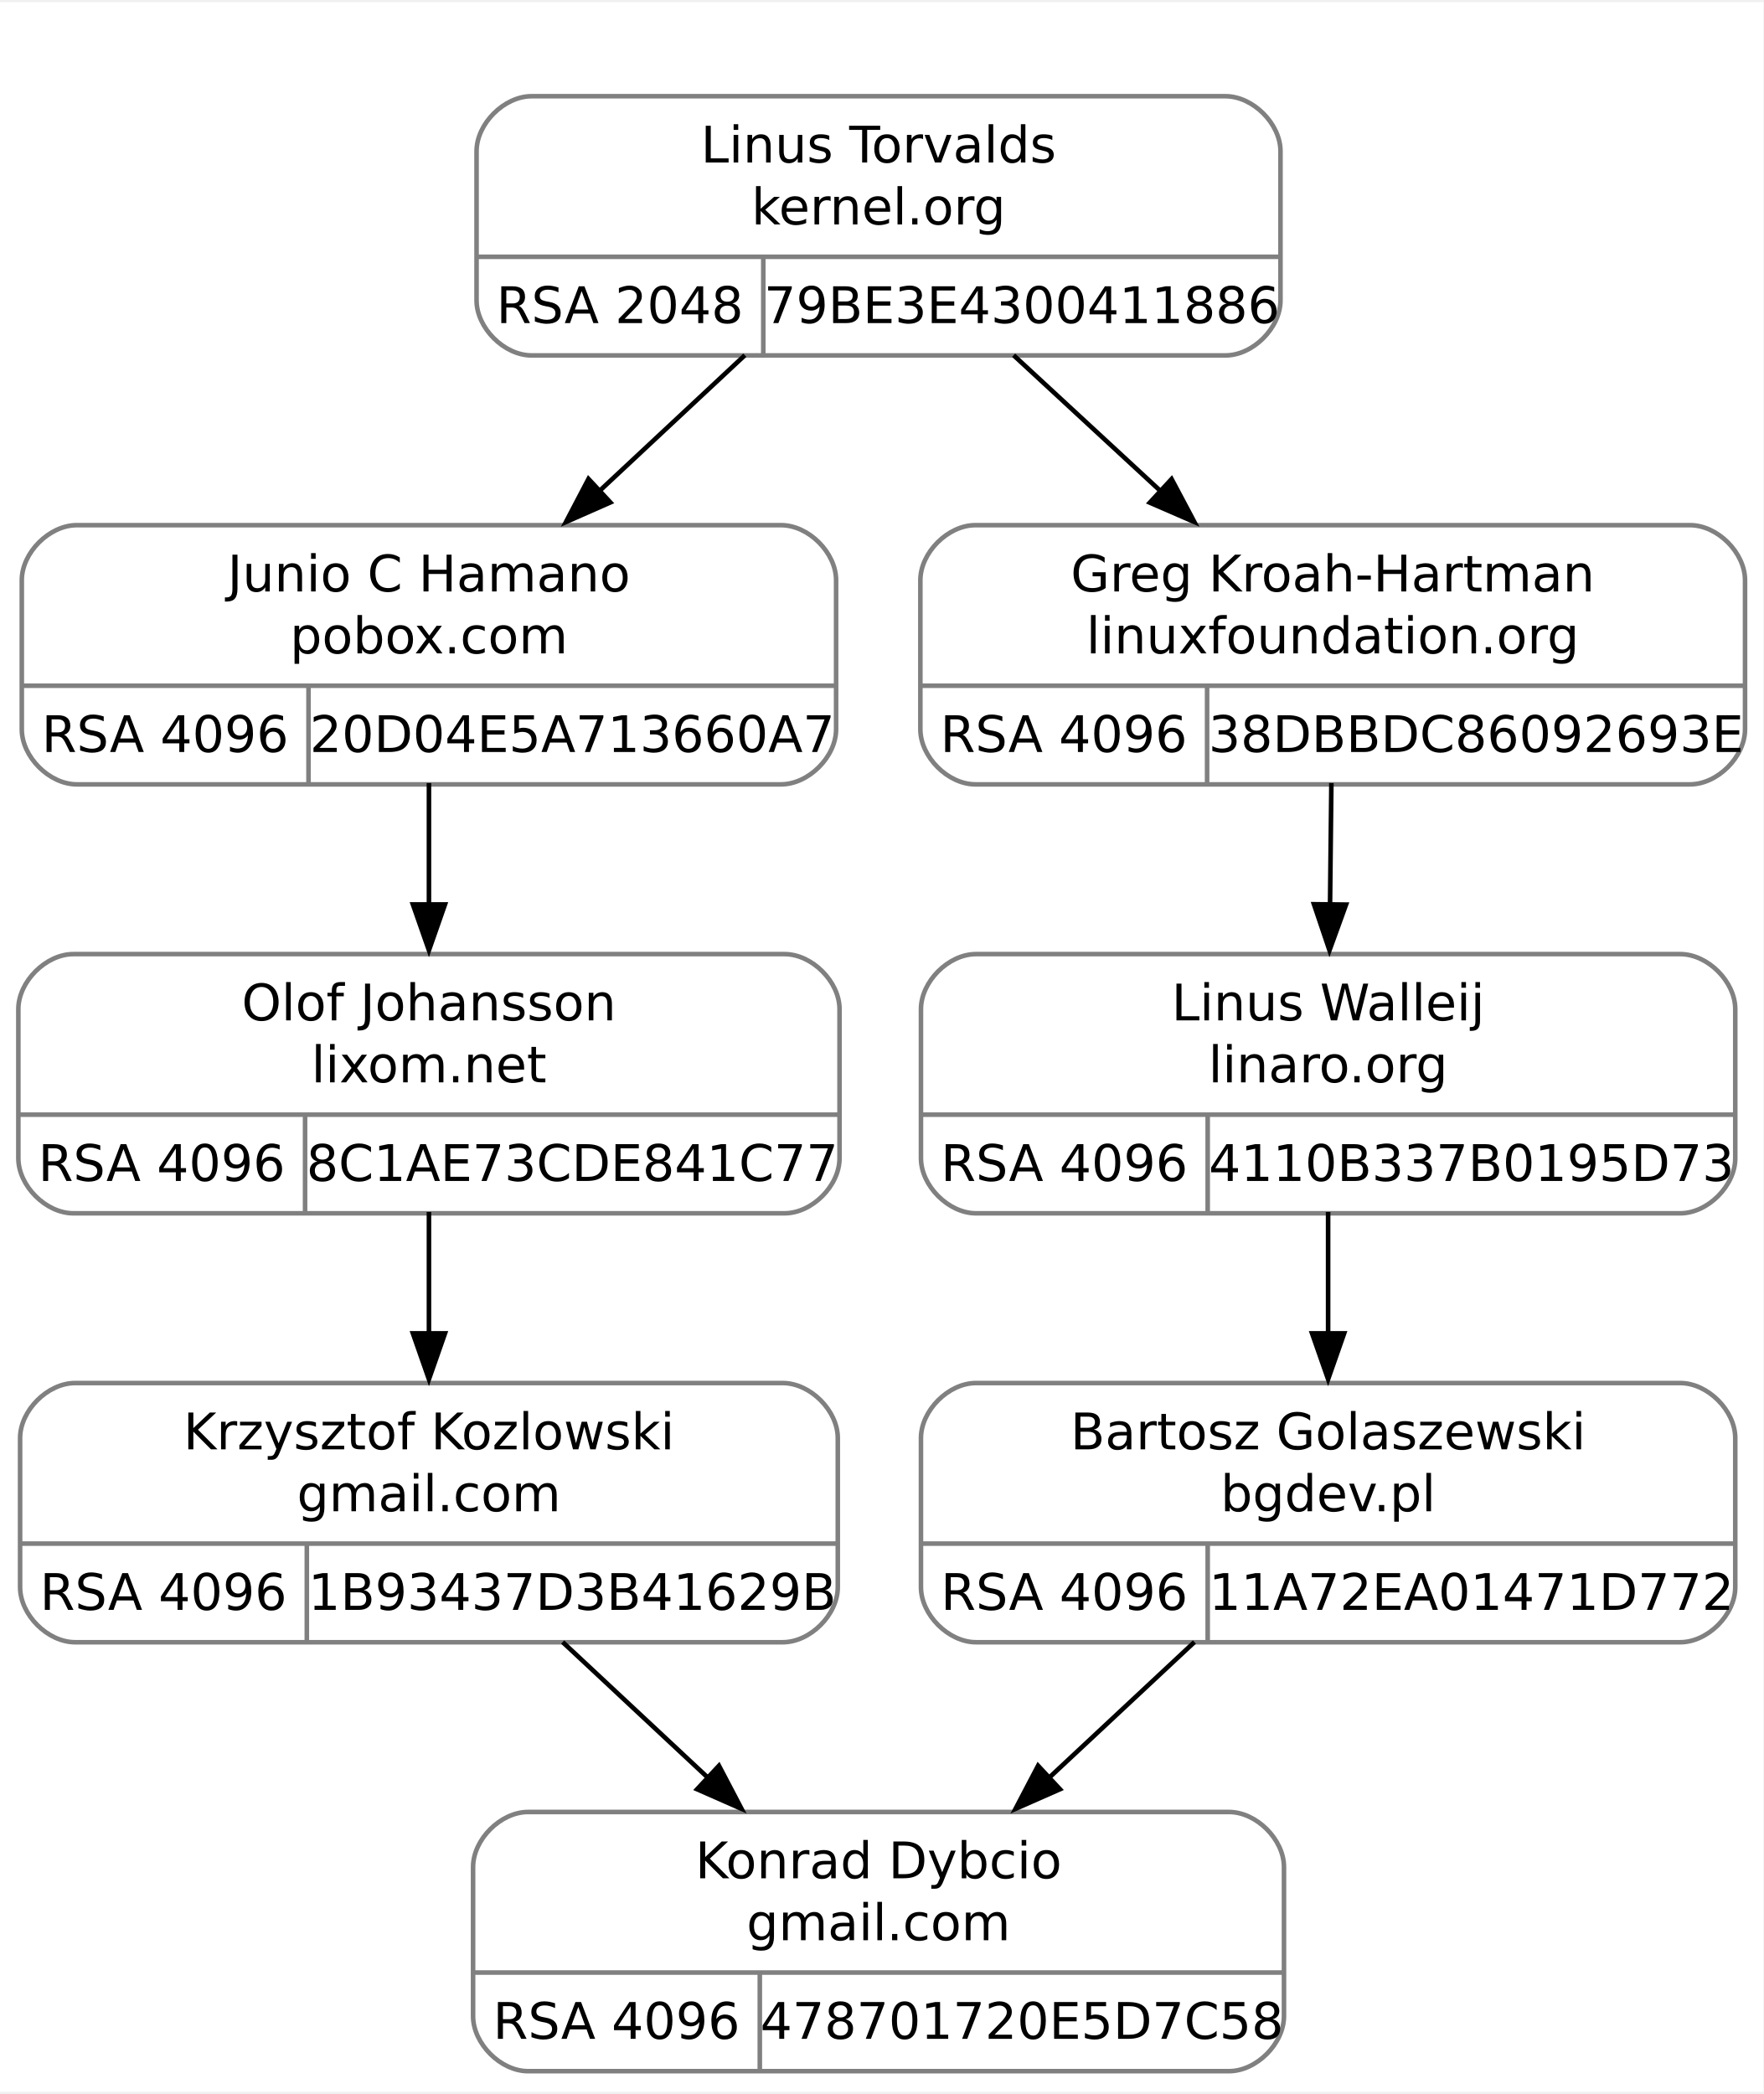
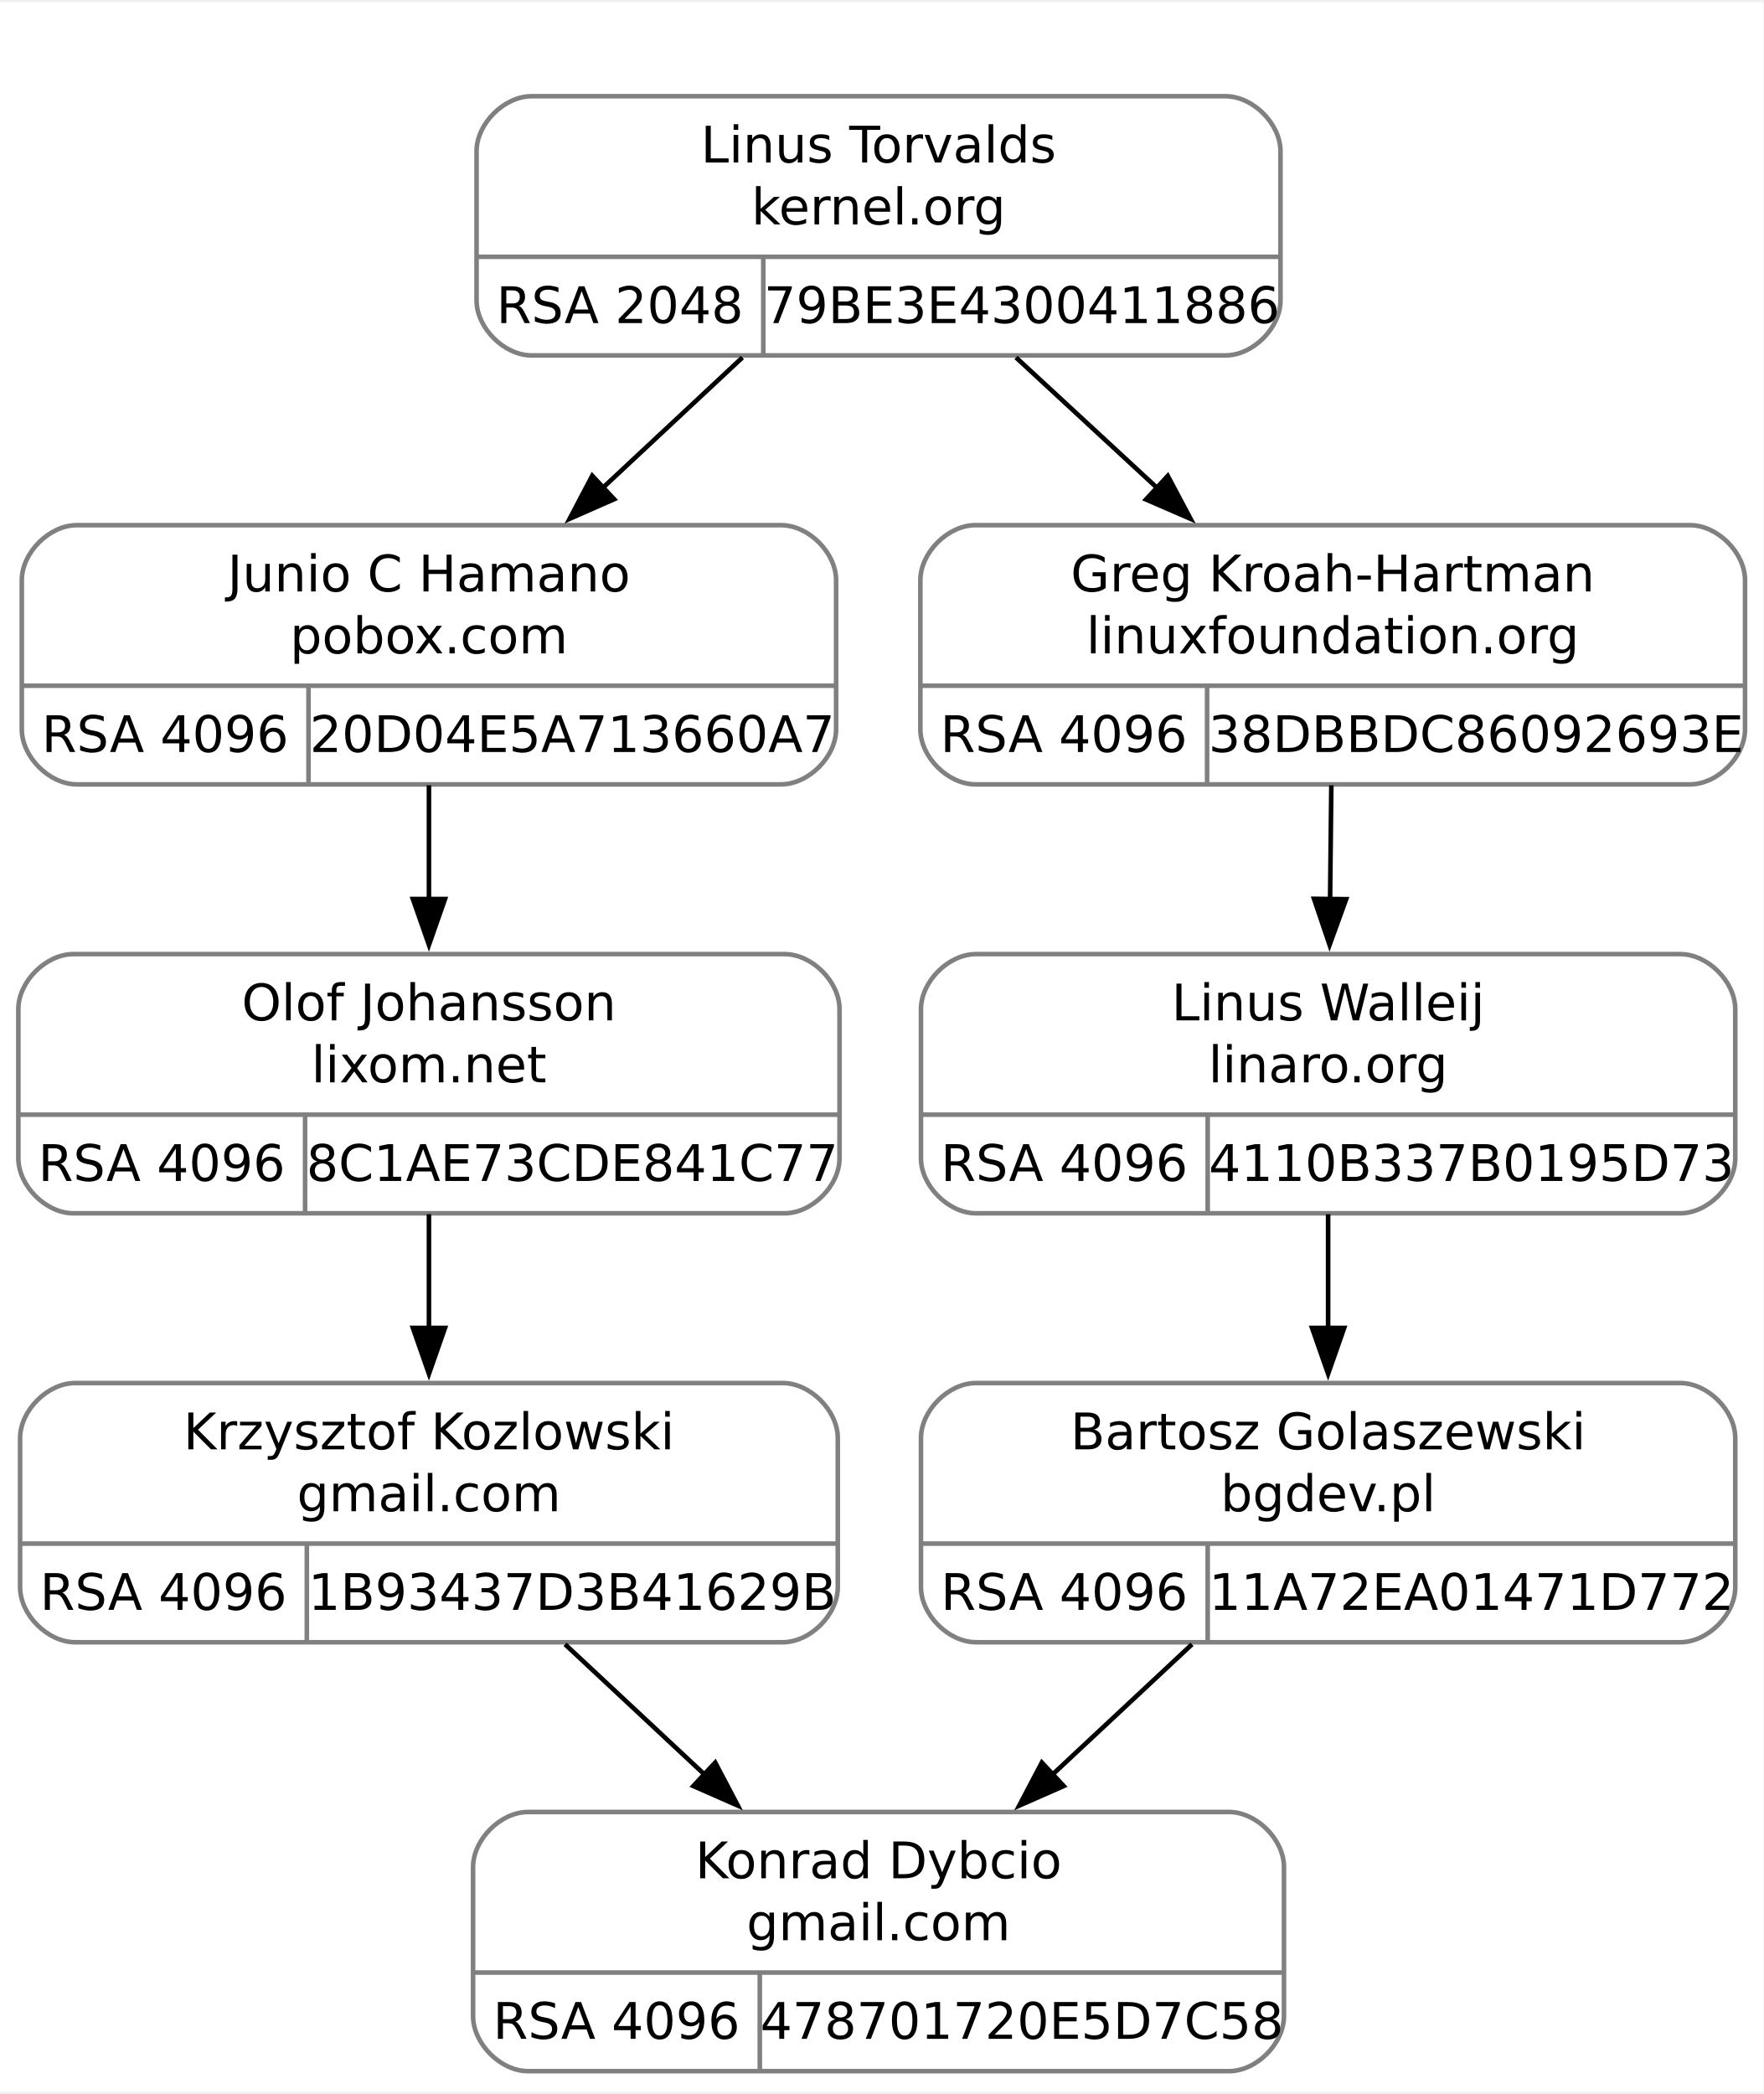
<svg xmlns="http://www.w3.org/2000/svg" width="384pt" height="456pt" viewBox="0.00 0.00 384.38 455.50">
  <g id="graph0" class="graph" transform="scale(1 1) rotate(0) translate(4 451.5)">
    <polygon fill="white" stroke="none" points="-4,4 -4,-451.5 380.38,-451.5 380.38,4 -4,4" />
    <g id="clust1" class="cluster">
      <polygon fill="none" stroke="white" points="91.5,-366 91.5,-439.5 283.5,-439.5 283.5,-366 91.5,-366" />
    </g>
    <g id="node1" class="node">
      <path fill="none" stroke="gray" d="M12.75,-281C12.75,-281 166.25,-281 166.25,-281 172.25,-281 178.25,-287 178.25,-293 178.25,-293 178.25,-325.5 178.25,-325.5 178.25,-331.5 172.25,-337.5 166.25,-337.5 166.25,-337.5 12.75,-337.5 12.75,-337.5 6.75,-337.5 0.75,-331.5 0.75,-325.5 0.75,-325.5 0.75,-293 0.75,-293 0.75,-287 6.75,-281 12.75,-281" />
      <text text-anchor="middle" x="89.5" y="-323.05" font-family="droid sans,dejavu sans,helvetica" font-size="11.00">Junio C Hamano</text>
      <text text-anchor="middle" x="89.5" y="-309.55" font-family="droid sans,dejavu sans,helvetica" font-size="11.00">pobox.com</text>
      <polyline fill="none" stroke="gray" points="0.75,-302.5 178.25,-302.5" />
      <text text-anchor="middle" x="32" y="-288.05" font-family="droid sans,dejavu sans,helvetica" font-size="11.00">RSA 4096</text>
      <polyline fill="none" stroke="gray" points="63.25,-281 63.25,-302.5" />
      <text text-anchor="middle" x="120.75" y="-288.05" font-family="droid sans,dejavu sans,helvetica" font-size="11.00">20D04E5A713660A7</text>
    </g>
    <g id="node3" class="node">
      <path fill="none" stroke="gray" d="M12,-187.5C12,-187.5 167,-187.5 167,-187.5 173,-187.5 179,-193.5 179,-199.5 179,-199.5 179,-232 179,-232 179,-238 173,-244 167,-244 167,-244 12,-244 12,-244 6,-244 0,-238 0,-232 0,-232 0,-199.5 0,-199.5 0,-193.5 6,-187.5 12,-187.5" />
      <text text-anchor="middle" x="89.5" y="-229.55" font-family="droid sans,dejavu sans,helvetica" font-size="11.00">Olof Johansson</text>
      <text text-anchor="middle" x="89.5" y="-216.05" font-family="droid sans,dejavu sans,helvetica" font-size="11.00">lixom.net</text>
      <polyline fill="none" stroke="gray" points="0,-209 179,-209" />
      <text text-anchor="middle" x="31.25" y="-194.55" font-family="droid sans,dejavu sans,helvetica" font-size="11.00">RSA 4096</text>
      <polyline fill="none" stroke="gray" points="62.5,-187.5 62.5,-209" />
      <text text-anchor="middle" x="120.75" y="-194.55" font-family="droid sans,dejavu sans,helvetica" font-size="11.00">8C1AE73CDE841C77</text>
    </g>
    <g id="edge2" class="edge">
-       <path fill="none" stroke="black" d="M89.5,-281.29C89.5,-272.99 89.5,-263.69 89.5,-254.79" />
-       <polygon fill="black" stroke="black" points="93,-254.83 89.5,-244.83 86,-254.83 93,-254.83" />
+       <path fill="none" stroke="black" d="M89.5,-280.8C89.5,-273 89.5,-264.35 89.5,-255.99" />
+       <polygon fill="black" stroke="black" points="93,-256.01 89.5,-246.01 86,-256.01 93,-256.01" />
    </g>
    <g id="node2" class="node">
      <path fill="none" stroke="gray" d="M111.88,-374.5C111.88,-374.5 263.12,-374.5 263.12,-374.5 269.12,-374.5 275.12,-380.5 275.12,-386.5 275.12,-386.5 275.12,-419 275.12,-419 275.12,-425 269.12,-431 263.12,-431 263.12,-431 111.88,-431 111.88,-431 105.88,-431 99.88,-425 99.88,-419 99.88,-419 99.88,-386.5 99.88,-386.5 99.88,-380.5 105.88,-374.5 111.88,-374.5" />
      <text text-anchor="middle" x="187.5" y="-416.55" font-family="droid sans,dejavu sans,helvetica" font-size="11.00">Linus Torvalds</text>
      <text text-anchor="middle" x="187.5" y="-403.05" font-family="droid sans,dejavu sans,helvetica" font-size="11.00">kernel.org</text>
      <polyline fill="none" stroke="gray" points="99.88,-396 275.12,-396" />
      <text text-anchor="middle" x="131.12" y="-381.55" font-family="droid sans,dejavu sans,helvetica" font-size="11.00">RSA 2048</text>
      <polyline fill="none" stroke="gray" points="162.38,-374.5 162.38,-396" />
      <text text-anchor="middle" x="218.75" y="-381.55" font-family="droid sans,dejavu sans,helvetica" font-size="11.00">79BE3E4300411886</text>
    </g>
    <g id="edge1" class="edge">
-       <path fill="none" stroke="black" d="M158.36,-374.54C148.29,-365.14 136.87,-354.48 126.27,-344.58" />
-       <polygon fill="black" stroke="black" points="129.05,-342.46 119.36,-338.19 124.28,-347.58 129.05,-342.46" />
+       <path fill="none" stroke="black" d="M157.83,-374.05C148.24,-365.09 137.46,-355.03 127.36,-345.6" />
+       <polygon fill="black" stroke="black" points="129.87,-343.16 120.17,-338.89 125.1,-348.27 129.87,-343.16" />
    </g>
    <g id="node6" class="node">
      <path fill="none" stroke="gray" d="M208.62,-281C208.62,-281 364.38,-281 364.38,-281 370.38,-281 376.38,-287 376.38,-293 376.38,-293 376.38,-325.5 376.38,-325.5 376.38,-331.5 370.38,-337.5 364.38,-337.5 364.38,-337.5 208.62,-337.5 208.62,-337.5 202.62,-337.5 196.62,-331.5 196.62,-325.5 196.62,-325.5 196.62,-293 196.62,-293 196.62,-287 202.62,-281 208.62,-281" />
      <text text-anchor="middle" x="286.5" y="-323.05" font-family="droid sans,dejavu sans,helvetica" font-size="11.00">Greg Kroah-Hartman</text>
      <text text-anchor="middle" x="286.5" y="-309.55" font-family="droid sans,dejavu sans,helvetica" font-size="11.00">linuxfoundation.org</text>
      <polyline fill="none" stroke="gray" points="196.62,-302.5 376.38,-302.5" />
      <text text-anchor="middle" x="227.88" y="-288.05" font-family="droid sans,dejavu sans,helvetica" font-size="11.00">RSA 4096</text>
      <polyline fill="none" stroke="gray" points="259.12,-281 259.12,-302.5" />
      <text text-anchor="middle" x="317.75" y="-288.05" font-family="droid sans,dejavu sans,helvetica" font-size="11.00">38DBBDC86092693E</text>
    </g>
    <g id="edge5" class="edge">
-       <path fill="none" stroke="black" d="M216.94,-374.54C227.11,-365.14 238.64,-354.48 249.36,-344.58" />
-       <polygon fill="black" stroke="black" points="251.38,-347.55 256.35,-338.19 246.63,-342.41 251.38,-347.55" />
+       <path fill="none" stroke="black" d="M217.47,-374.05C227.16,-365.09 238.05,-355.03 248.25,-345.6" />
+       <polygon fill="black" stroke="black" points="250.55,-348.24 255.52,-338.88 245.8,-343.1 250.55,-348.24" />
    </g>
    <g id="node4" class="node">
      <path fill="none" stroke="gray" d="M12.38,-94C12.38,-94 166.62,-94 166.62,-94 172.62,-94 178.62,-100 178.62,-106 178.62,-106 178.62,-138.5 178.62,-138.5 178.62,-144.5 172.62,-150.5 166.62,-150.5 166.62,-150.5 12.38,-150.5 12.38,-150.5 6.38,-150.5 0.38,-144.5 0.38,-138.5 0.38,-138.5 0.38,-106 0.38,-106 0.38,-100 6.38,-94 12.38,-94" />
      <text text-anchor="middle" x="89.5" y="-136.05" font-family="droid sans,dejavu sans,helvetica" font-size="11.00">Krzysztof Kozlowski</text>
      <text text-anchor="middle" x="89.5" y="-122.55" font-family="droid sans,dejavu sans,helvetica" font-size="11.00">gmail.com</text>
      <polyline fill="none" stroke="gray" points="0.38,-115.5 178.62,-115.5" />
      <text text-anchor="middle" x="31.62" y="-101.05" font-family="droid sans,dejavu sans,helvetica" font-size="11.00">RSA 4096</text>
      <polyline fill="none" stroke="gray" points="62.88,-94 62.88,-115.5" />
      <text text-anchor="middle" x="120.75" y="-101.05" font-family="droid sans,dejavu sans,helvetica" font-size="11.00">1B93437D3B41629B</text>
    </g>
    <g id="edge3" class="edge">
-       <path fill="none" stroke="black" d="M89.5,-187.79C89.5,-179.49 89.5,-170.19 89.5,-161.29" />
-       <polygon fill="black" stroke="black" points="93,-161.33 89.5,-151.33 86,-161.33 93,-161.33" />
+       <path fill="none" stroke="black" d="M89.5,-187.3C89.5,-179.5 89.5,-170.85 89.5,-162.49" />
+       <polygon fill="black" stroke="black" points="93,-162.51 89.5,-152.51 86,-162.51 93,-162.51" />
    </g>
    <g id="node5" class="node">
      <path fill="none" stroke="gray" d="M111.12,-0.5C111.12,-0.5 263.88,-0.5 263.88,-0.5 269.88,-0.5 275.88,-6.5 275.88,-12.5 275.88,-12.5 275.88,-45 275.88,-45 275.88,-51 269.88,-57 263.88,-57 263.88,-57 111.12,-57 111.12,-57 105.12,-57 99.12,-51 99.12,-45 99.12,-45 99.12,-12.5 99.12,-12.5 99.12,-6.5 105.12,-0.5 111.12,-0.5" />
      <text text-anchor="middle" x="187.5" y="-42.55" font-family="droid sans,dejavu sans,helvetica" font-size="11.00">Konrad Dybcio</text>
      <text text-anchor="middle" x="187.5" y="-29.05" font-family="droid sans,dejavu sans,helvetica" font-size="11.00">gmail.com</text>
      <polyline fill="none" stroke="gray" points="99.12,-22 275.88,-22" />
      <text text-anchor="middle" x="130.38" y="-7.55" font-family="droid sans,dejavu sans,helvetica" font-size="11.00">RSA 4096</text>
      <polyline fill="none" stroke="gray" points="161.62,-0.5 161.62,-22" />
      <text text-anchor="middle" x="218.75" y="-7.55" font-family="droid sans,dejavu sans,helvetica" font-size="11.00">478701720E5D7C58</text>
    </g>
    <g id="edge4" class="edge">
-       <path fill="none" stroke="black" d="M118.64,-94.04C128.71,-84.64 140.13,-73.98 150.73,-64.08" />
-       <polygon fill="black" stroke="black" points="152.72,-67.08 157.64,-57.69 147.95,-61.96 152.72,-67.08" />
+       <path fill="none" stroke="black" d="M119.17,-93.55C128.76,-84.59 139.54,-74.53 149.64,-65.1" />
+       <polygon fill="black" stroke="black" points="151.9,-67.77 156.83,-58.39 147.13,-62.66 151.9,-67.77" />
    </g>
    <g id="node7" class="node">
      <path fill="none" stroke="gray" d="M208.75,-187.5C208.75,-187.5 362.25,-187.5 362.25,-187.5 368.25,-187.5 374.25,-193.5 374.25,-199.5 374.25,-199.5 374.25,-232 374.25,-232 374.25,-238 368.25,-244 362.25,-244 362.25,-244 208.75,-244 208.75,-244 202.75,-244 196.75,-238 196.75,-232 196.75,-232 196.75,-199.5 196.75,-199.5 196.75,-193.5 202.75,-187.5 208.75,-187.5" />
      <text text-anchor="middle" x="285.5" y="-229.55" font-family="droid sans,dejavu sans,helvetica" font-size="11.00">Linus Walleij</text>
      <text text-anchor="middle" x="285.5" y="-216.05" font-family="droid sans,dejavu sans,helvetica" font-size="11.00">linaro.org</text>
      <polyline fill="none" stroke="gray" points="196.75,-209 374.25,-209" />
      <text text-anchor="middle" x="228" y="-194.55" font-family="droid sans,dejavu sans,helvetica" font-size="11.00">RSA 4096</text>
      <polyline fill="none" stroke="gray" points="259.25,-187.5 259.25,-209" />
      <text text-anchor="middle" x="316.75" y="-194.55" font-family="droid sans,dejavu sans,helvetica" font-size="11.00">4110B337B0195D73</text>
    </g>
    <g id="edge6" class="edge">
-       <path fill="none" stroke="black" d="M286.21,-281.29C286.11,-272.99 286.01,-263.69 285.92,-254.79" />
-       <polygon fill="black" stroke="black" points="289.41,-254.79 285.8,-244.83 282.41,-254.87 289.41,-254.79" />
+       <path fill="none" stroke="black" d="M286.2,-280.8C286.11,-273 286.02,-264.35 285.93,-255.99" />
+       <polygon fill="black" stroke="black" points="289.43,-255.97 285.82,-246.01 282.43,-256.05 289.43,-255.97" />
    </g>
    <g id="node8" class="node">
      <path fill="none" stroke="gray" d="M208.75,-94C208.75,-94 362.25,-94 362.25,-94 368.25,-94 374.25,-100 374.25,-106 374.25,-106 374.25,-138.5 374.25,-138.5 374.25,-144.5 368.25,-150.5 362.25,-150.5 362.25,-150.5 208.75,-150.5 208.75,-150.5 202.75,-150.5 196.75,-144.5 196.75,-138.5 196.75,-138.5 196.75,-106 196.75,-106 196.75,-100 202.75,-94 208.75,-94" />
      <text text-anchor="middle" x="285.5" y="-136.05" font-family="droid sans,dejavu sans,helvetica" font-size="11.00">Bartosz Golaszewski</text>
      <text text-anchor="middle" x="285.5" y="-122.55" font-family="droid sans,dejavu sans,helvetica" font-size="11.00">bgdev.pl</text>
      <polyline fill="none" stroke="gray" points="196.75,-115.5 374.25,-115.5" />
      <text text-anchor="middle" x="228" y="-101.05" font-family="droid sans,dejavu sans,helvetica" font-size="11.00">RSA 4096</text>
      <polyline fill="none" stroke="gray" points="259.25,-94 259.25,-115.5" />
      <text text-anchor="middle" x="316.75" y="-101.05" font-family="droid sans,dejavu sans,helvetica" font-size="11.00">11A72EA01471D772</text>
    </g>
    <g id="edge7" class="edge">
-       <path fill="none" stroke="black" d="M285.5,-187.79C285.5,-179.49 285.5,-170.19 285.5,-161.29" />
-       <polygon fill="black" stroke="black" points="289,-161.33 285.5,-151.33 282,-161.33 289,-161.33" />
+       <path fill="none" stroke="black" d="M285.5,-187.3C285.5,-179.5 285.5,-170.85 285.5,-162.49" />
+       <polygon fill="black" stroke="black" points="289,-162.51 285.5,-152.51 282,-162.51 289,-162.51" />
    </g>
    <g id="edge8" class="edge">
-       <path fill="none" stroke="black" d="M256.36,-94.04C246.29,-84.64 234.87,-73.98 224.27,-64.08" />
-       <polygon fill="black" stroke="black" points="227.05,-61.96 217.36,-57.69 222.28,-67.08 227.05,-61.96" />
+       <path fill="none" stroke="black" d="M255.83,-93.55C246.24,-84.59 235.46,-74.53 225.36,-65.1" />
+       <polygon fill="black" stroke="black" points="227.87,-62.66 218.17,-58.39 223.1,-67.77 227.87,-62.66" />
    </g>
  </g>
</svg>
